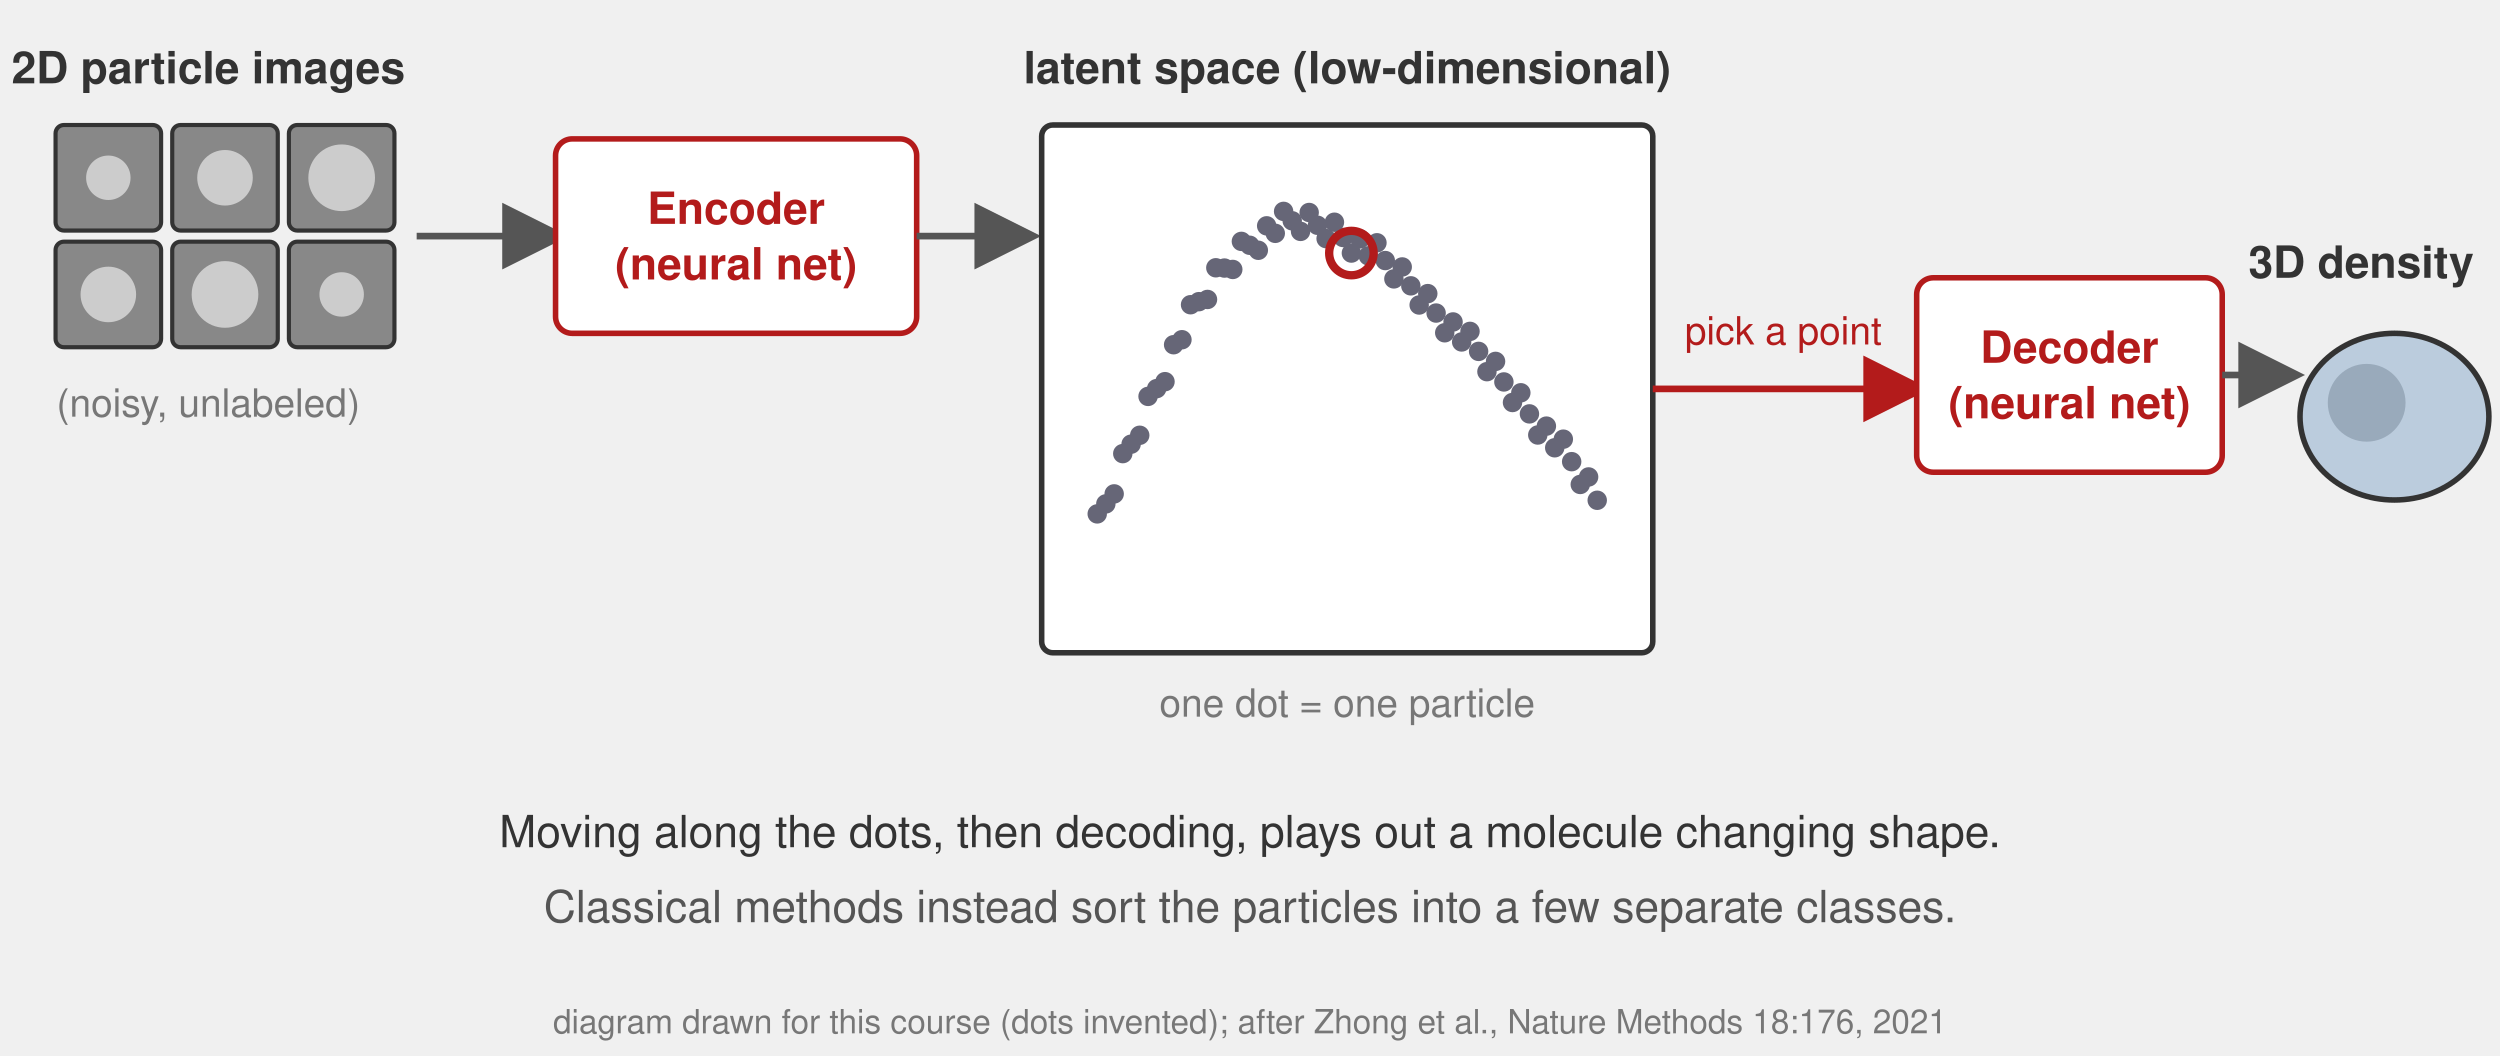
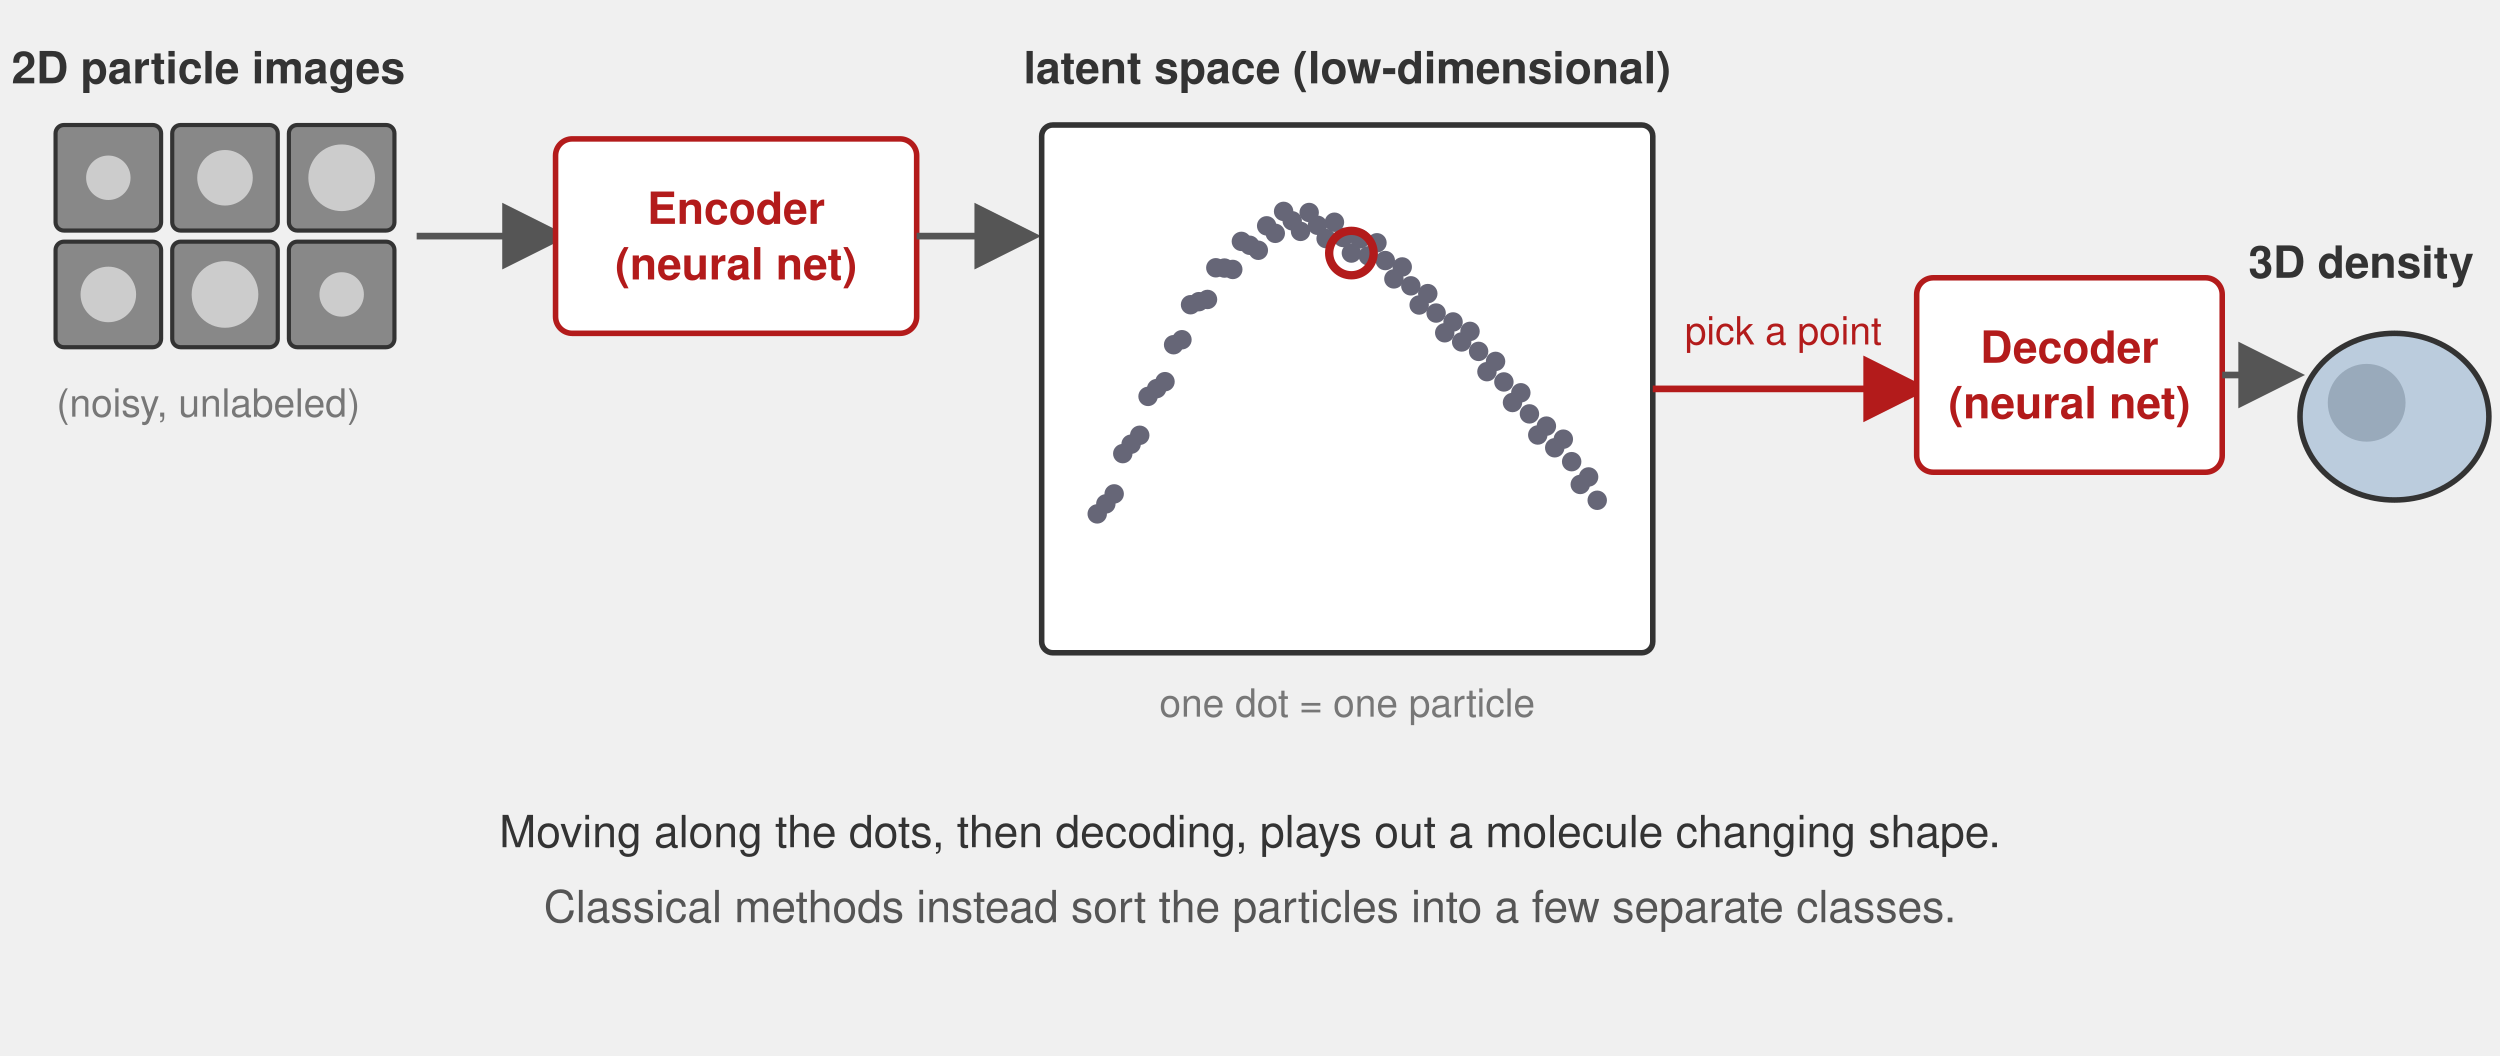
<svg xmlns="http://www.w3.org/2000/svg" viewBox="0 0 900 380" width="900" height="380" font-family="Helvetica, Arial, sans-serif">
  <defs>
    <marker id="a" markerWidth="10" markerHeight="10" refX="8" refY="5" orient="auto">
      <path d="M0,0 L10,5 L0,10 z" fill="#555" />
    </marker>
    <marker id="r" markerWidth="10" markerHeight="10" refX="8" refY="5" orient="auto">
      <path d="M0,0 L10,5 L0,10 z" fill="#B31B1B" />
    </marker>
  </defs>
  <text x="75" y="30" text-anchor="middle" font-size="16" fill="#333" font-weight="bold">2D particle images</text>
  <rect x="20" y="45" width="38" height="38" rx="3" fill="#888" stroke="#333" stroke-width="1.5" />
  <circle cx="39" cy="64" r="8" fill="#ccc" />
  <rect x="20" y="87" width="38" height="38" rx="3" fill="#888" stroke="#333" stroke-width="1.5" />
  <circle cx="39" cy="106" r="10" fill="#ccc" />
  <rect x="62" y="45" width="38" height="38" rx="3" fill="#888" stroke="#333" stroke-width="1.5" />
  <circle cx="81" cy="64" r="10" fill="#ccc" />
  <rect x="62" y="87" width="38" height="38" rx="3" fill="#888" stroke="#333" stroke-width="1.5" />
  <circle cx="81" cy="106" r="12" fill="#ccc" />
  <rect x="104" y="45" width="38" height="38" rx="3" fill="#888" stroke="#333" stroke-width="1.5" />
  <circle cx="123" cy="64" r="12" fill="#ccc" />
  <rect x="104" y="87" width="38" height="38" rx="3" fill="#888" stroke="#333" stroke-width="1.5" />
  <circle cx="123" cy="106" r="8" fill="#ccc" />
  <text x="75" y="150" text-anchor="middle" font-size="14" fill="#777">(noisy, unlabeled)</text>
  <line x1="150" y1="85" x2="200" y2="85" stroke="#555" stroke-width="2.4" marker-end="url(#a)" />
  <rect x="200" y="50" width="130" height="70" rx="6" fill="#fff" stroke="#B31B1B" stroke-width="2" />
  <text x="265.0" y="80.6" text-anchor="middle" font-size="16" fill="#B31B1B" font-weight="bold">Encoder</text>
  <text x="265.0" y="100.6" text-anchor="middle" font-size="16" fill="#B31B1B" font-weight="bold">(neural net)</text>
  <line x1="330" y1="85" x2="370" y2="85" stroke="#555" stroke-width="2.4" marker-end="url(#a)" />
  <text x="485" y="30" text-anchor="middle" font-size="16" fill="#333" font-weight="bold">latent space (low-dimensional)</text>
  <rect x="375" y="45" width="220" height="190" rx="4" fill="#fff" stroke="#333" stroke-width="2" />
  <circle cx="395.0" cy="185.0" r="3.5" fill="#667" />
  <circle cx="398.1" cy="181.4" r="3.5" fill="#667" />
  <circle cx="401.1" cy="177.8" r="3.5" fill="#667" />
  <circle cx="404.2" cy="163.3" r="3.5" fill="#667" />
  <circle cx="407.2" cy="159.9" r="3.5" fill="#667" />
  <circle cx="410.3" cy="156.7" r="3.5" fill="#667" />
  <circle cx="413.3" cy="142.7" r="3.5" fill="#667" />
  <circle cx="416.4" cy="139.9" r="3.5" fill="#667" />
  <circle cx="419.4" cy="137.4" r="3.5" fill="#667" />
  <circle cx="422.5" cy="124.1" r="3.5" fill="#667" />
  <circle cx="425.5" cy="122.3" r="3.5" fill="#667" />
  <circle cx="428.6" cy="109.7" r="3.5" fill="#667" />
  <circle cx="431.6" cy="108.6" r="3.5" fill="#667" />
  <circle cx="434.7" cy="107.8" r="3.5" fill="#667" />
  <circle cx="437.7" cy="96.4" r="3.5" fill="#667" />
  <circle cx="440.8" cy="96.5" r="3.5" fill="#667" />
  <circle cx="443.8" cy="97.0" r="3.5" fill="#667" />
  <circle cx="446.9" cy="86.9" r="3.5" fill="#667" />
  <circle cx="449.9" cy="88.3" r="3.5" fill="#667" />
  <circle cx="453.0" cy="90.1" r="3.5" fill="#667" />
  <circle cx="456.0" cy="81.3" r="3.5" fill="#667" />
  <circle cx="459.1" cy="84.0" r="3.5" fill="#667" />
  <circle cx="462.1" cy="76.1" r="3.5" fill="#667" />
  <circle cx="465.2" cy="79.5" r="3.5" fill="#667" />
  <circle cx="468.2" cy="83.3" r="3.5" fill="#667" />
  <circle cx="471.3" cy="76.5" r="3.5" fill="#667" />
  <circle cx="474.3" cy="81.1" r="3.5" fill="#667" />
  <circle cx="477.4" cy="85.9" r="3.5" fill="#667" />
  <circle cx="480.4" cy="80.0" r="3.5" fill="#667" />
  <circle cx="483.5" cy="85.5" r="3.5" fill="#667" />
  <circle cx="486.5" cy="91.1" r="3.5" fill="#667" />
  <circle cx="489.6" cy="86.0" r="3.5" fill="#667" />
  <circle cx="492.6" cy="92.1" r="3.5" fill="#667" />
  <circle cx="495.7" cy="87.4" r="3.5" fill="#667" />
  <circle cx="498.7" cy="93.8" r="3.5" fill="#667" />
  <circle cx="501.8" cy="100.4" r="3.5" fill="#667" />
  <circle cx="504.8" cy="96.1" r="3.5" fill="#667" />
  <circle cx="507.9" cy="102.9" r="3.5" fill="#667" />
  <circle cx="510.9" cy="109.8" r="3.5" fill="#667" />
  <circle cx="514.0" cy="105.7" r="3.5" fill="#667" />
  <circle cx="517.0" cy="112.7" r="3.5" fill="#667" />
  <circle cx="520.1" cy="119.8" r="3.5" fill="#667" />
  <circle cx="523.1" cy="115.9" r="3.5" fill="#667" />
  <circle cx="526.2" cy="123.1" r="3.5" fill="#667" />
  <circle cx="529.2" cy="119.3" r="3.5" fill="#667" />
  <circle cx="532.3" cy="126.5" r="3.5" fill="#667" />
  <circle cx="535.3" cy="133.8" r="3.5" fill="#667" />
  <circle cx="538.4" cy="130.1" r="3.5" fill="#667" />
  <circle cx="541.4" cy="137.5" r="3.5" fill="#667" />
  <circle cx="544.5" cy="144.9" r="3.5" fill="#667" />
  <circle cx="547.5" cy="141.4" r="3.5" fill="#667" />
  <circle cx="550.6" cy="149.0" r="3.5" fill="#667" />
  <circle cx="553.6" cy="156.6" r="3.5" fill="#667" />
  <circle cx="556.7" cy="153.4" r="3.5" fill="#667" />
  <circle cx="559.7" cy="161.2" r="3.5" fill="#667" />
  <circle cx="562.8" cy="158.1" r="3.5" fill="#667" />
  <circle cx="565.8" cy="166.2" r="3.5" fill="#667" />
  <circle cx="568.9" cy="174.4" r="3.5" fill="#667" />
  <circle cx="571.9" cy="171.7" r="3.5" fill="#667" />
  <circle cx="575.0" cy="180.1" r="3.5" fill="#667" />
  <circle cx="486.5" cy="91.1" r="8" fill="none" stroke="#B31B1B" stroke-width="3" />
  <text x="485" y="258" text-anchor="middle" font-size="14" fill="#777">one dot = one particle</text>
  <line x1="595" y1="140" x2="690" y2="140" stroke="#B31B1B" stroke-width="2.4" marker-end="url(#r)" />
  <text x="642" y="124" text-anchor="middle" font-size="14" fill="#B31B1B">pick a point</text>
  <rect x="690" y="100" width="110" height="70" rx="6" fill="#fff" stroke="#B31B1B" stroke-width="2" />
  <text x="745.0" y="130.6" text-anchor="middle" font-size="16" fill="#B31B1B" font-weight="bold">Decoder</text>
  <text x="745.0" y="150.6" text-anchor="middle" font-size="16" fill="#B31B1B" font-weight="bold">(neural net)</text>
  <line x1="800" y1="135" x2="825" y2="135" stroke="#555" stroke-width="2.4" marker-end="url(#a)" />
  <text x="850" y="100" text-anchor="middle" font-size="16" fill="#333" font-weight="bold">3D density</text>
  <ellipse cx="862" cy="150" rx="34" ry="30" fill="#bcd" stroke="#333" stroke-width="2" />
  <ellipse cx="852" cy="145" rx="14" ry="14" fill="#9ab" />
  <text x="450" y="305" text-anchor="middle" font-size="16" fill="#333">Moving along the dots, then decoding, plays out a molecule changing shape.</text>
  <text x="450" y="332" text-anchor="middle" font-size="16" fill="#555">Classical methods instead sort the particles into a few separate classes.</text>
-   <text x="450.0" y="372" text-anchor="middle" font-size="12" fill="#777">diagram drawn for this course (dots invented); after Zhong et al., Nature Methods 18:176, 2021</text>
</svg>
